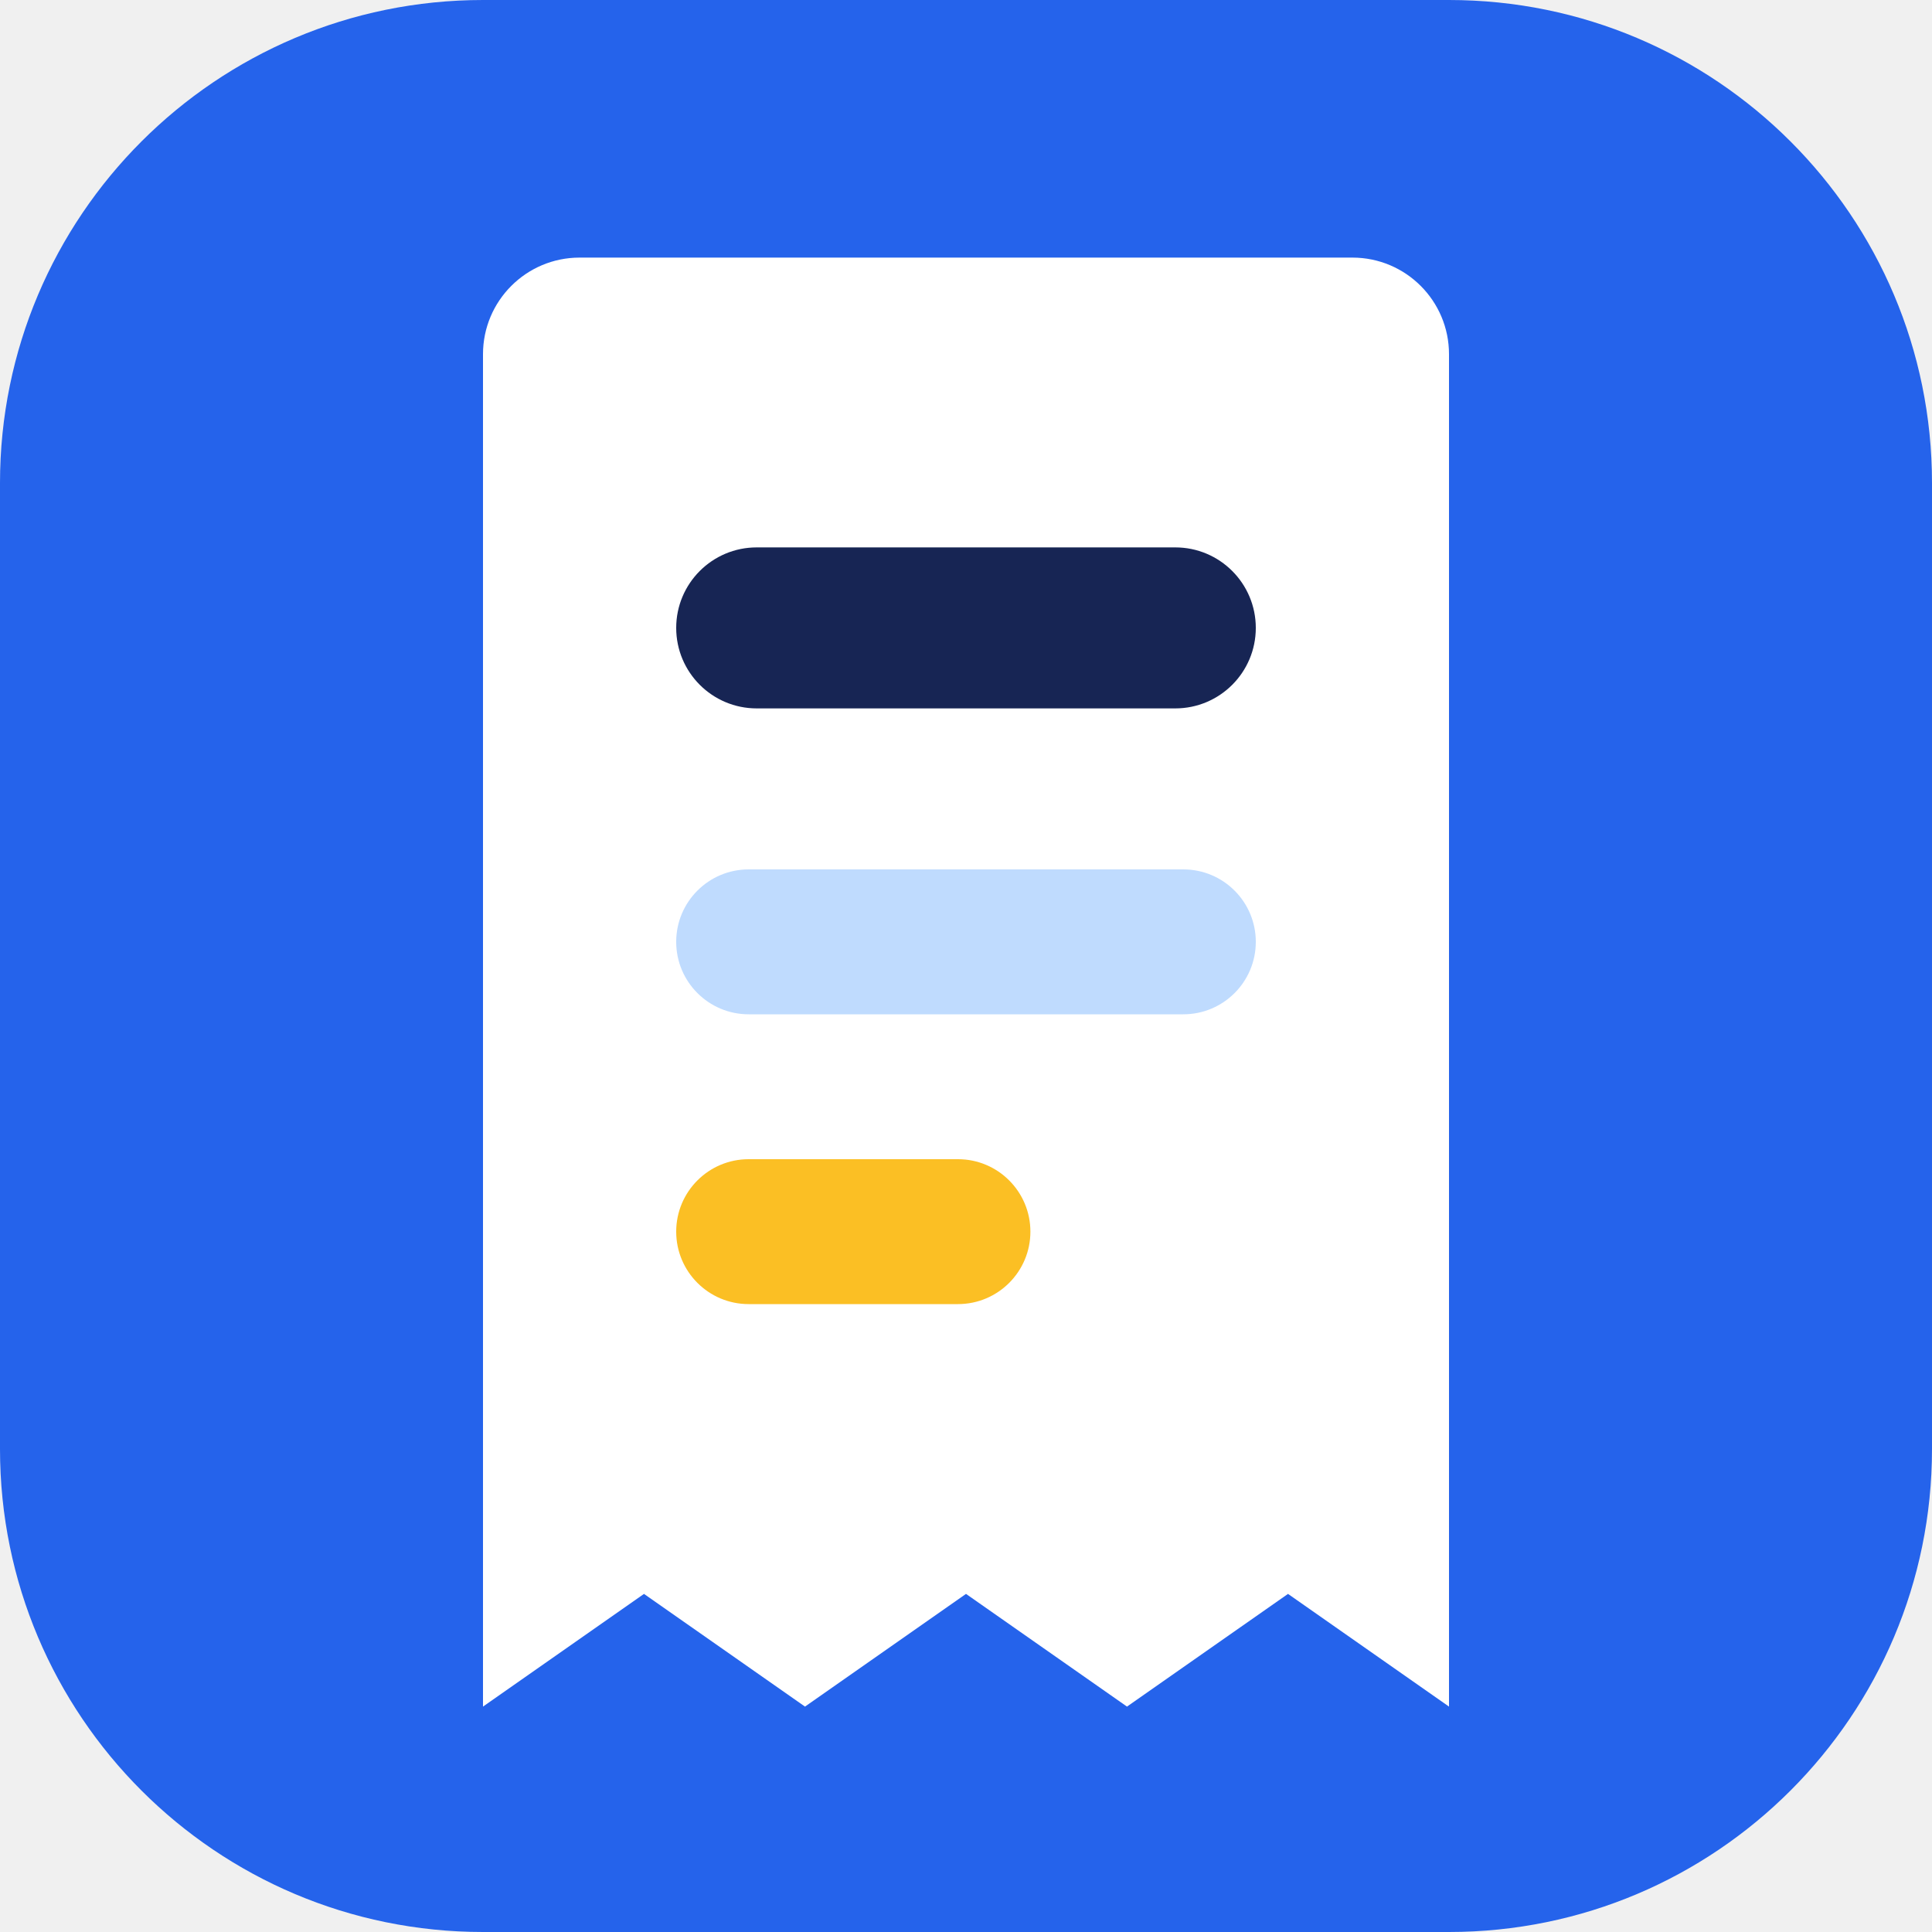
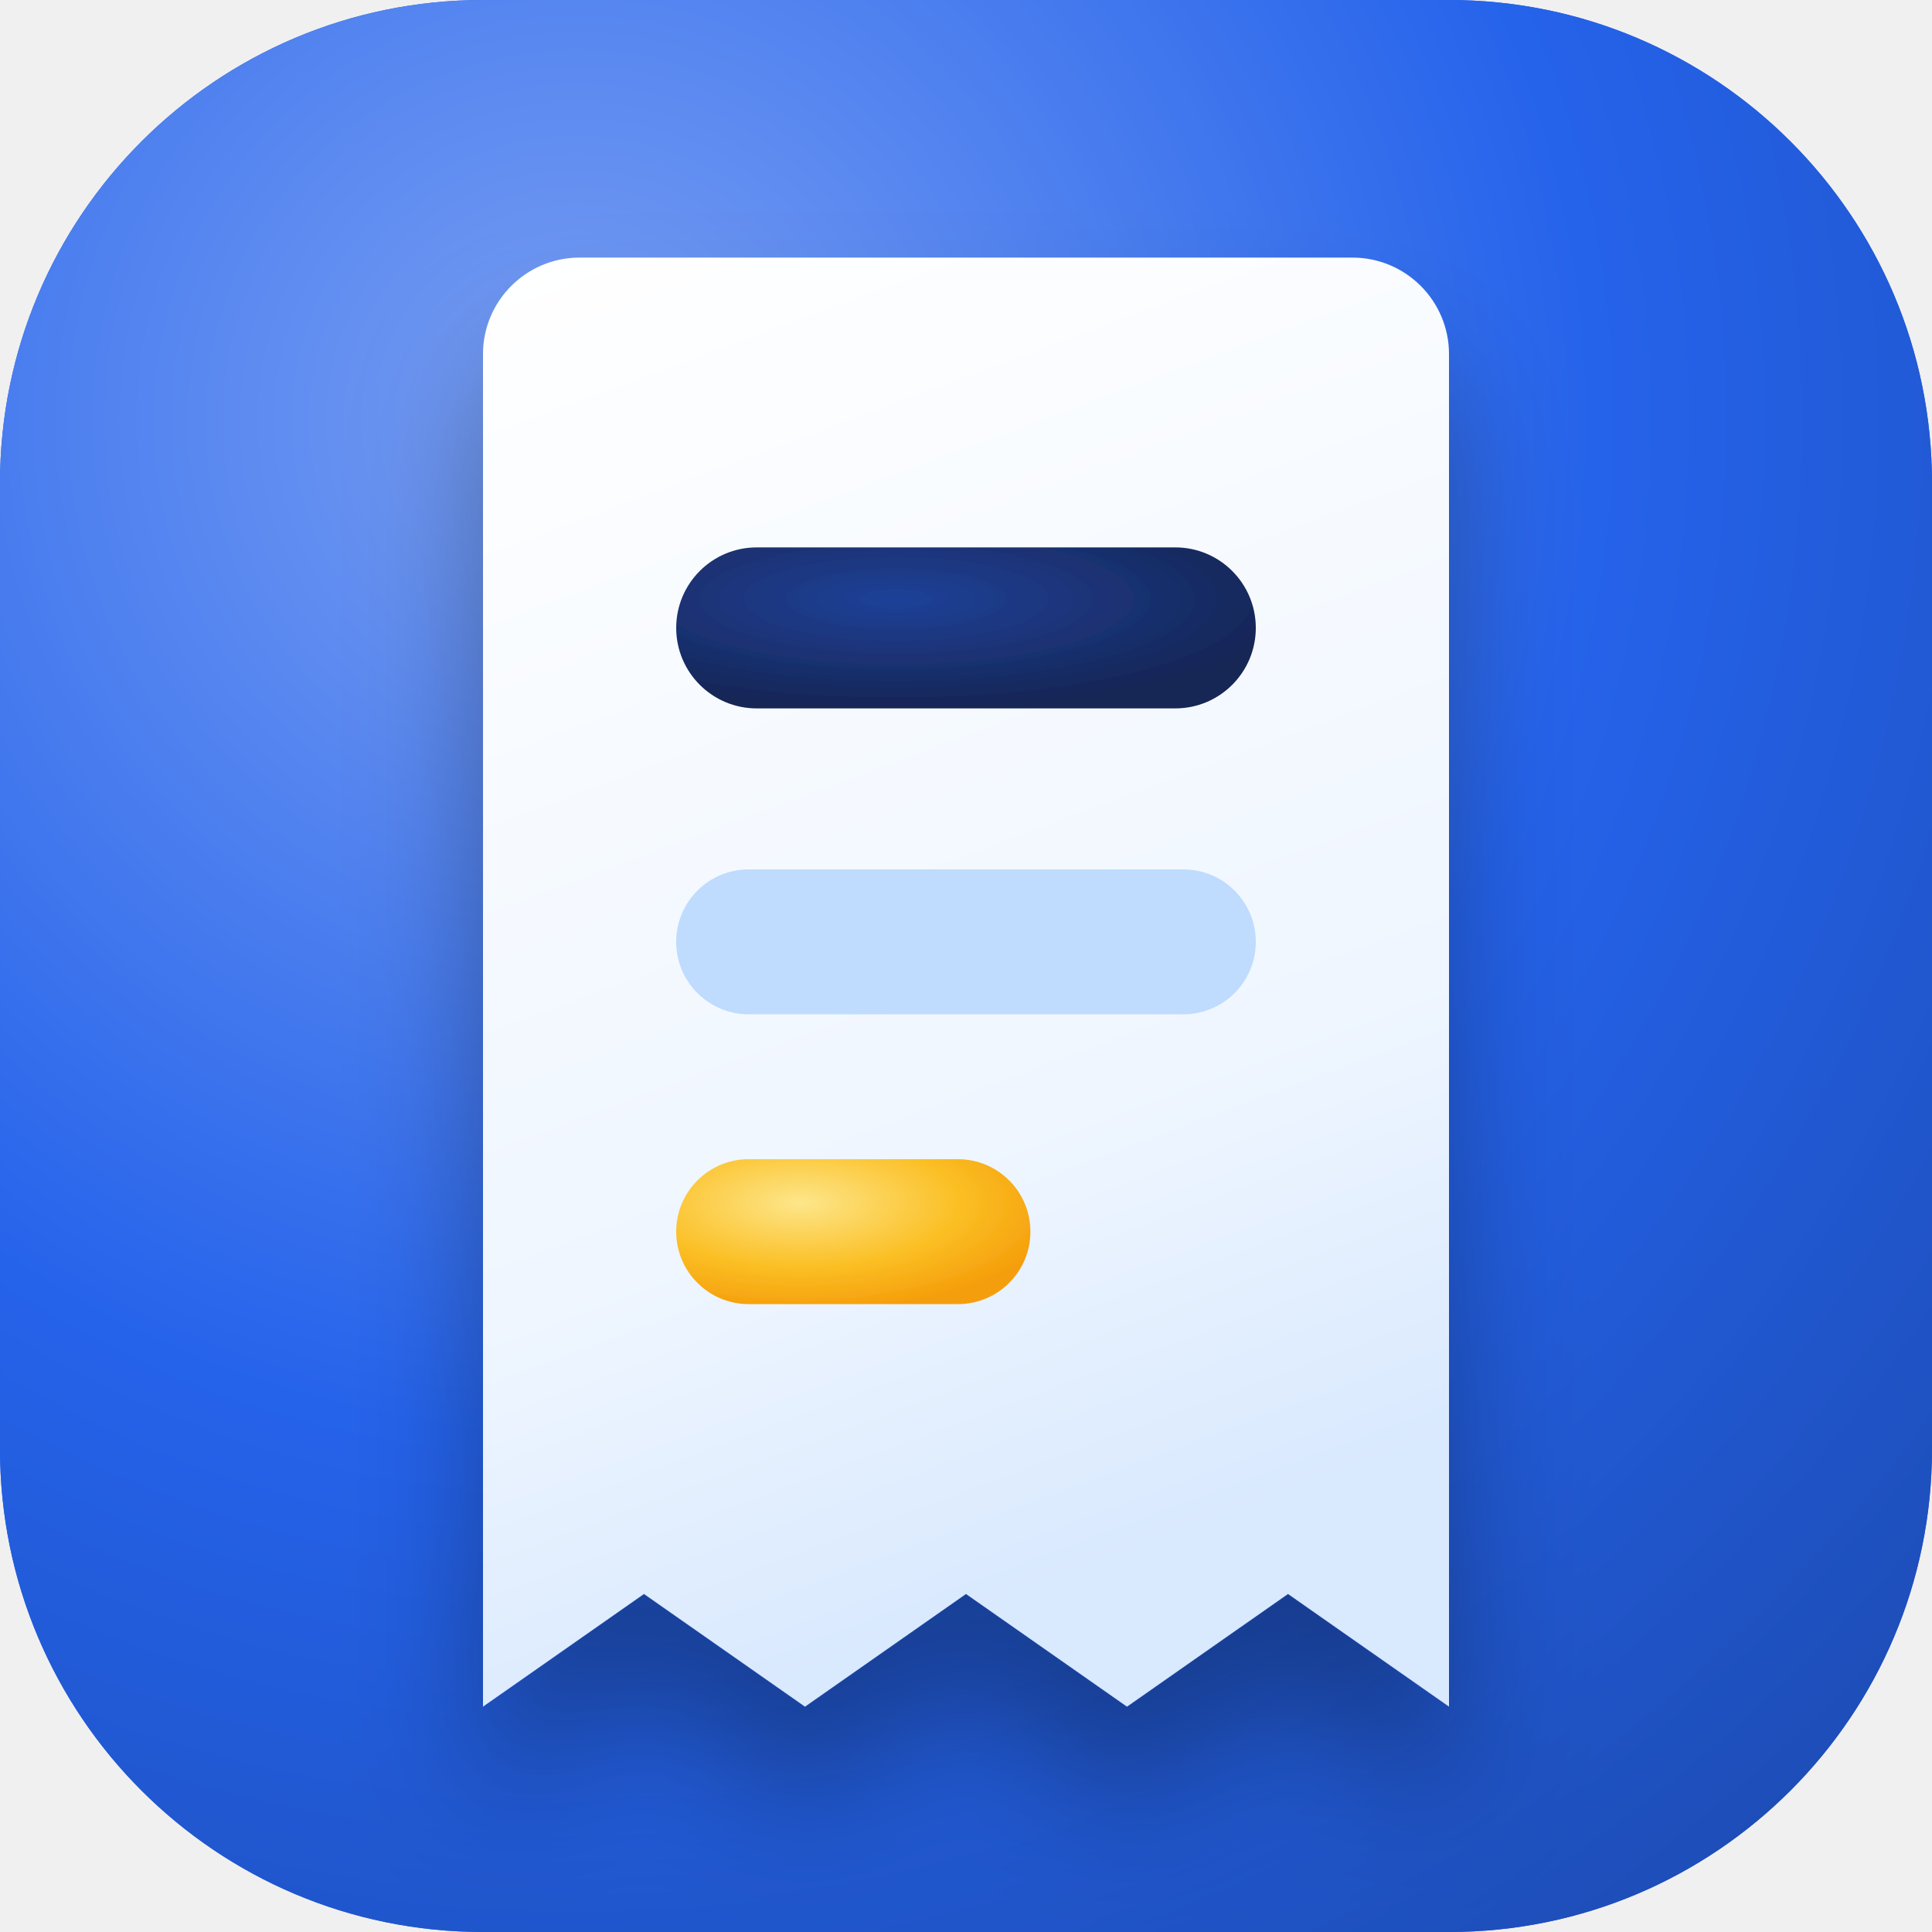
<svg xmlns="http://www.w3.org/2000/svg" viewBox="0 0 120 120">
+   <defs>
+     <radialGradient id="contalibraF" cx="30%" cy="22%" r="95%">
+       <stop offset="0" stop-color="#789ef3" />
+       <stop offset=".55" stop-color="#2563eb" />
+       <stop offset="1" stop-color="#1d4db7" />
+     </radialGradient>
+     <linearGradient id="contalibraB" x1="0" y1="0" x2=".25" y2="1">
+       <stop offset="0" stop-color="#ffffff" />
+       <stop offset=".7" stop-color="#eff6ff" />
+       <stop offset="1" stop-color="#d9e9fe" />
+     </linearGradient>
+     <radialGradient id="contalibraO" cx="38%" cy="32%" r="70%">
+       <stop offset="0" stop-color="#1d4198" />
+       <stop offset="1" stop-color="#172554" />
+     </radialGradient>
+     <radialGradient id="contalibraA" cx="35%" cy="30%" r="75%">
+       <stop offset="0" stop-color="#fde68a" />
+       <stop offset=".6" stop-color="#fbbf24" />
+       <stop offset="1" stop-color="#f59e0b" />
+     </radialGradient>
+     <filter id="contalibraS" x="-30%" y="-30%" width="160%" height="170%">
+       <feGaussianBlur in="SourceAlpha" stdDeviation="4" />
+       <feOffset dy="6" />
+       <feComponentTransfer>
+         <feFuncA type="linear" slope="0.32" />
+       </feComponentTransfer>
+       <feMerge>
+         <feMergeNode />
+         <feMergeNode in="SourceGraphic" />
+       </feMerge>
+     </filter>
+     <filter id="contalibras" x="-40%" y="-40%" width="180%" height="190%">
+       <feGaussianBlur in="SourceAlpha" stdDeviation="2.6" />
+       <feOffset dy="3.5" />
+       <feComponentTransfer>
+         <feFuncA type="linear" slope="0.38" />
+       </feComponentTransfer>
+       <feMerge>
+         <feMergeNode />
+         <feMergeNode in="SourceGraphic" />
+       </feMerge>
+     </filter>
+   </defs>
  <rect width="120" height="120" rx="30" fill="#2563eb" />
-   <path d="M30 22a6 6 0 0 1 6-6h48a6 6 0 0 1 6 6v84l-10-7-10 7-10-7-10 7-10-7-10 7z" fill="#ffffff" />
-   <rect x="42" y="34" width="36" height="10" rx="5" fill="#172554" />
-   <rect x="42" y="54" width="36" height="9" rx="4.5" fill="#bfdbfe" />
-   <rect x="42" y="72" width="22" height="9" rx="4.5" fill="#fbbf24" />
+   <rect width="120" height="120" rx="30" fill="url(#contalibraF)" />
+   <g filter="url(#contalibraS)">
+     <path d="M30 22a6 6 0 0 1 6-6h48a6 6 0 0 1 6 6v84l-10-7-10 7-10-7-10 7-10-7-10 7z" fill="url(#contalibraB)" />
+     <rect x="42" y="34" width="36" height="10" rx="5" fill="url(#contalibraO)" />
+     <rect x="42" y="54" width="36" height="9" rx="4.5" fill="#bfdbfe" />
+     <rect x="42" y="72" width="22" height="9" rx="4.5" fill="url(#contalibraA)" />
+   </g>
</svg>
